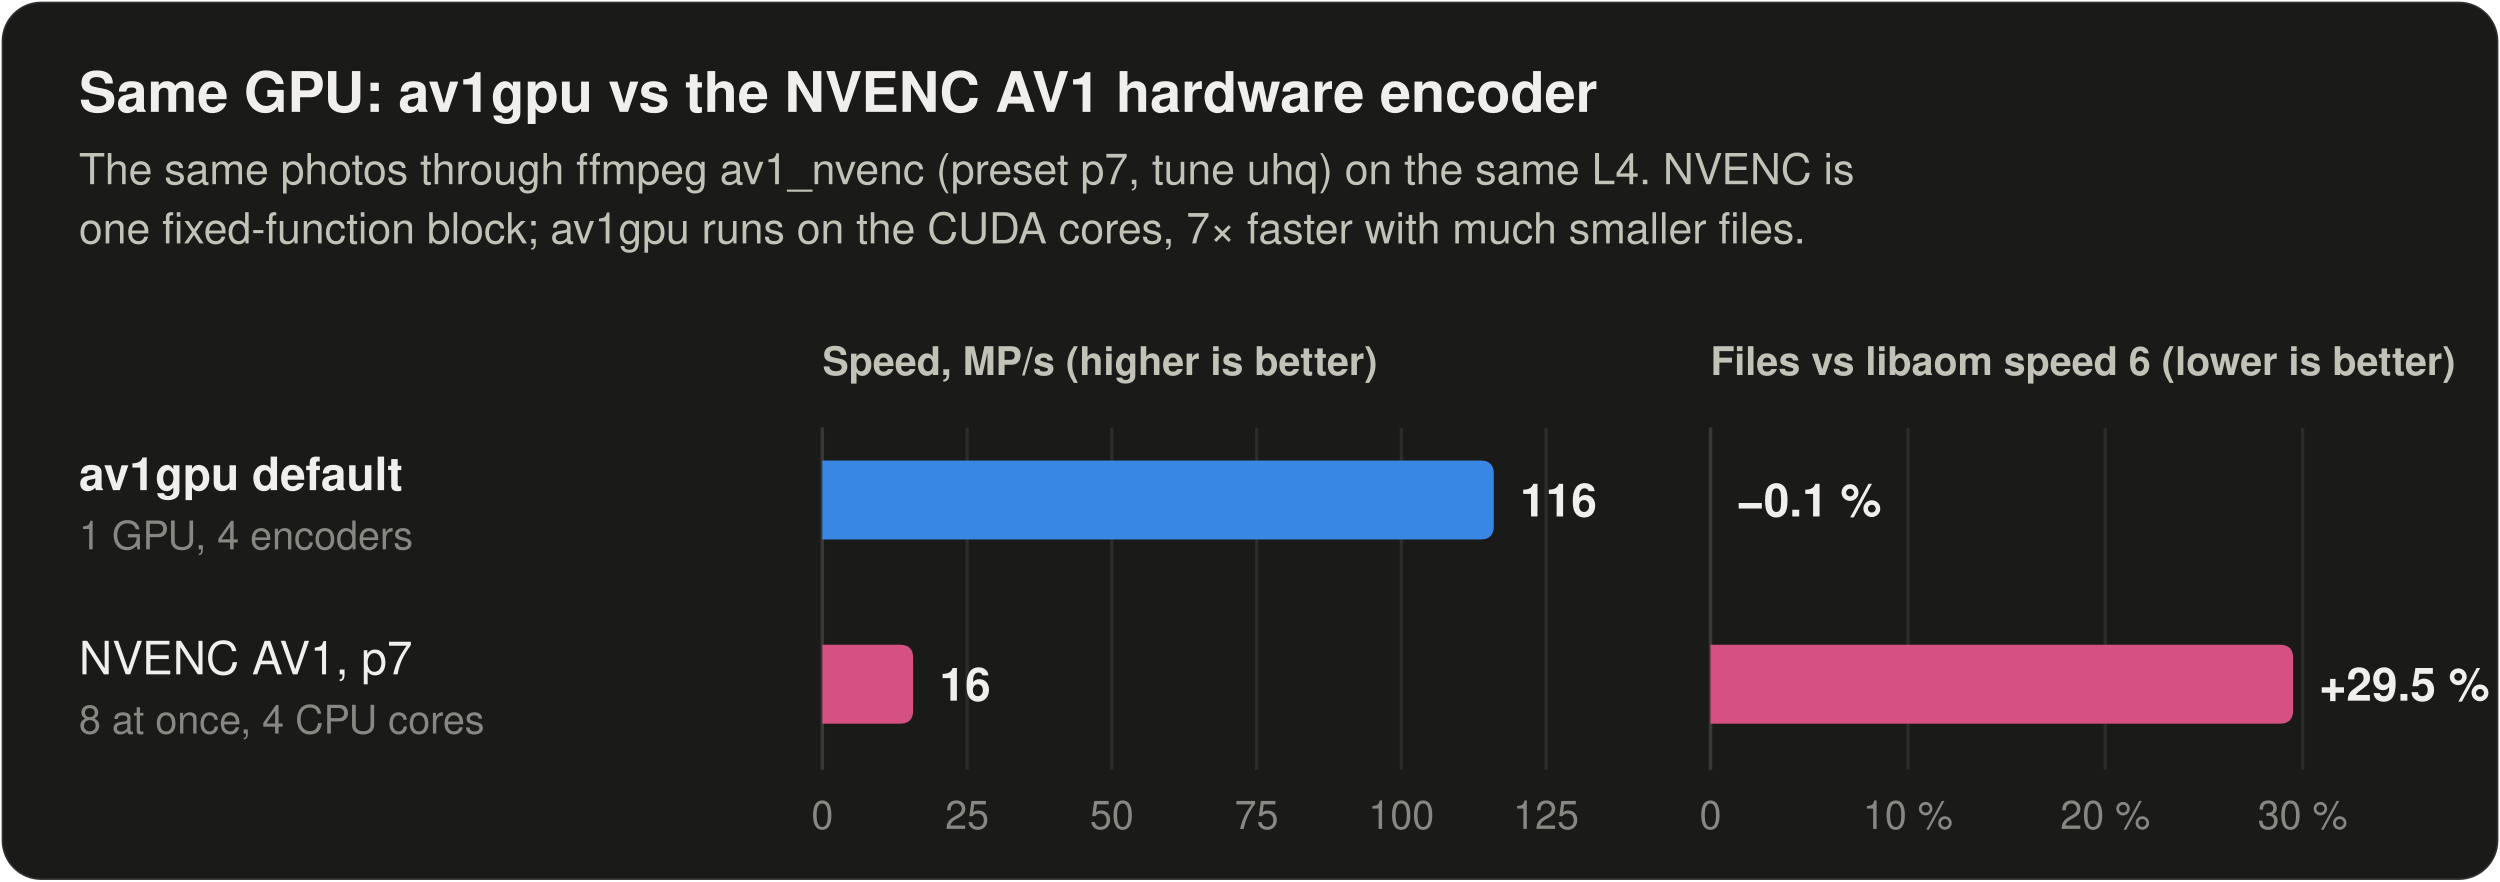
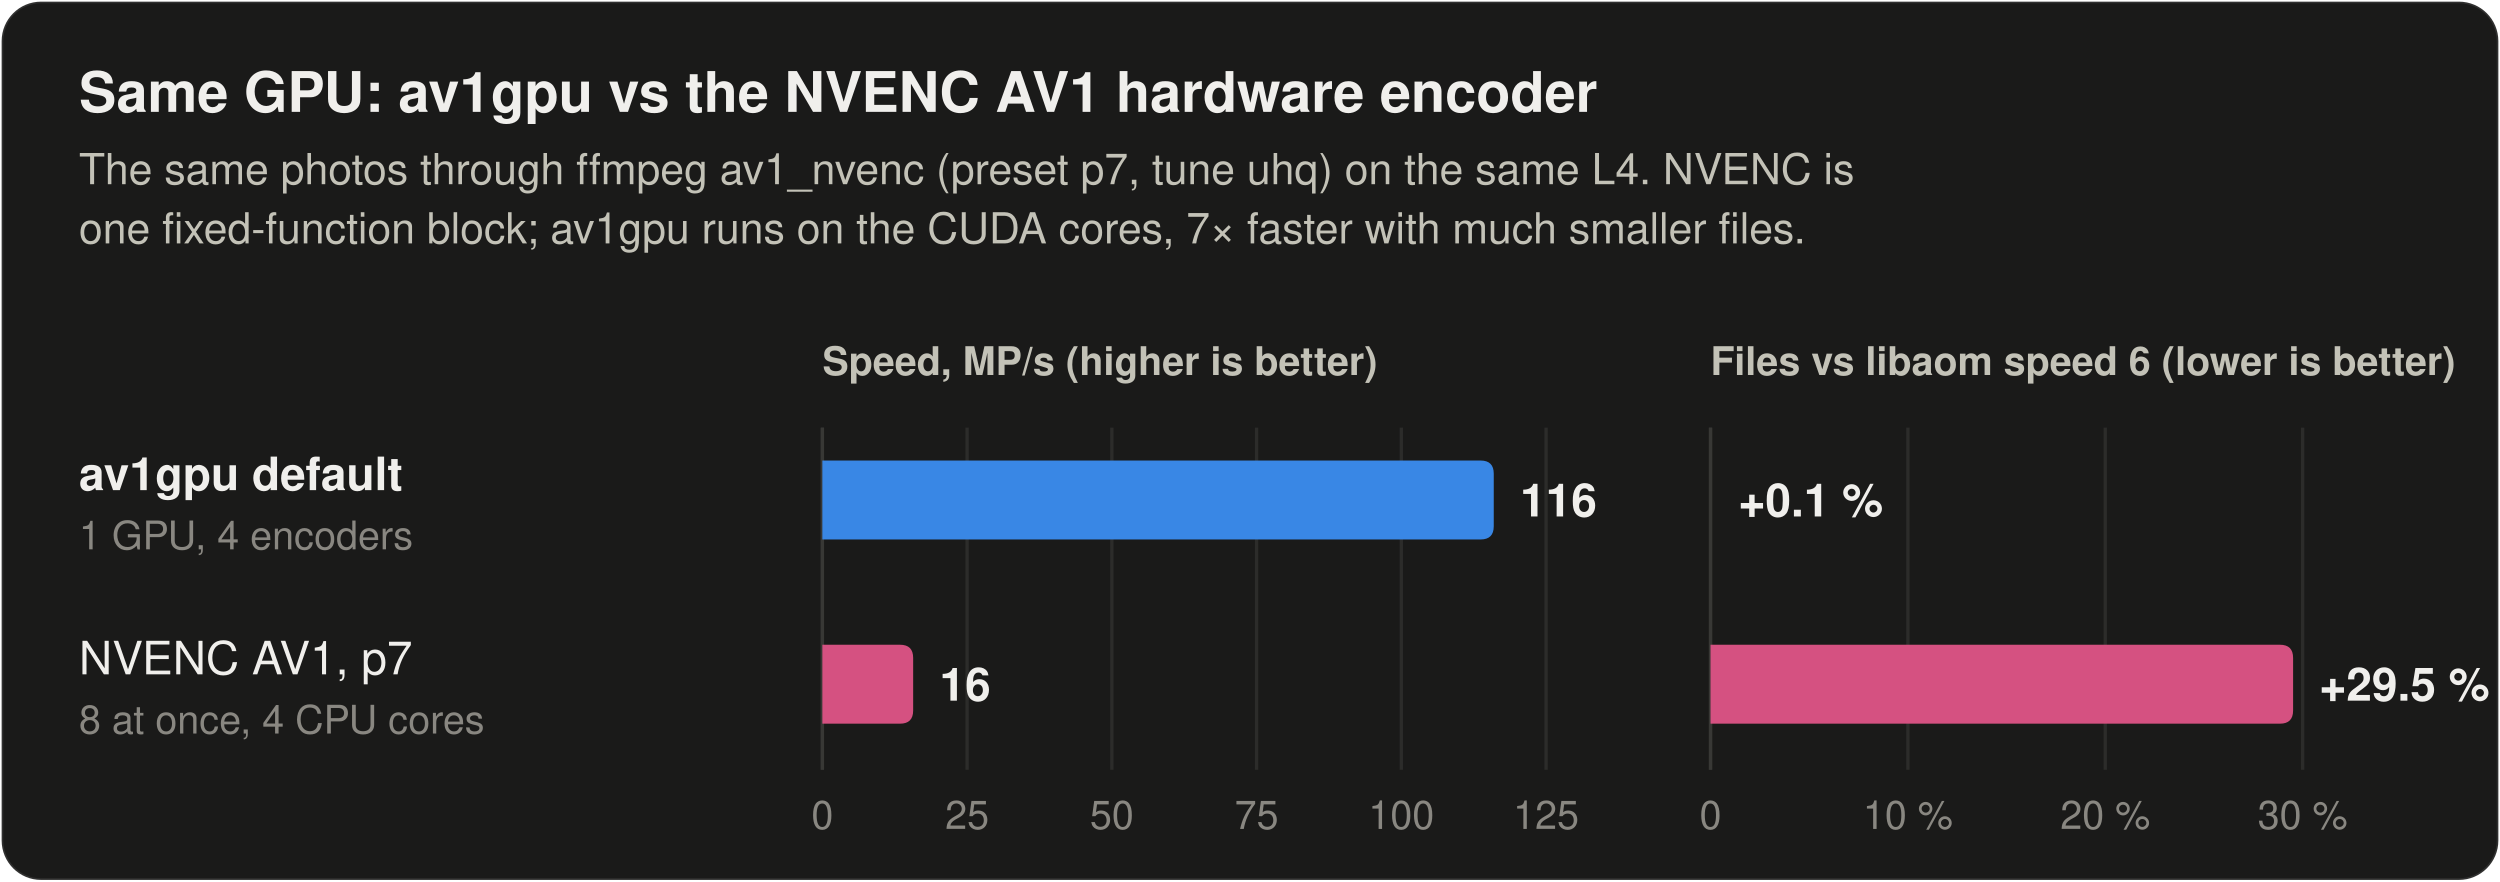
<svg xmlns="http://www.w3.org/2000/svg" width="760" height="268" viewBox="0 0 760 268" font-family="system-ui,-apple-system,'Segoe UI',Helvetica,Arial,sans-serif" role="img" aria-label="Same GPU: av1gpu vs the NVENC AV1 hardware encoder">
  <rect x="0.5" y="0.5" width="759" height="267" rx="12" fill="#1a1a19" stroke="rgba(255,255,255,0.10)" />
  <text x="24.0" y="34.0" font-size="17" fill="#f0efec" text-anchor="start" font-weight="600">Same GPU: av1gpu vs the NVENC AV1 hardware encoder</text>
  <text x="24.0" y="56.0" font-size="13" fill="#c3c2b7" text-anchor="start" font-weight="400">The same photos through ffmpeg av1_nvenc (preset p7, tune uhq) on the same L4. NVENC is</text>
  <text x="24.0" y="74.0" font-size="13" fill="#c3c2b7" text-anchor="start" font-weight="400">one fixed-function block; av1gpu runs on the CUDA cores, 7× faster with much smaller files.</text>
  <text x="250.0" y="114.0" font-size="12" fill="#c3c2b7" text-anchor="start" font-weight="600">Speed, MP/s  (higher is better)</text>
  <line x1="250.0" y1="130.0" x2="250.0" y2="234.0" stroke="#2c2c2a" stroke-width="1" />
  <text x="250.0" y="252.0" font-size="12" fill="#898781" text-anchor="middle" font-weight="400">0</text>
  <line x1="294.0" y1="130.0" x2="294.0" y2="234.0" stroke="#2c2c2a" stroke-width="1" />
  <text x="294.0" y="252.0" font-size="12" fill="#898781" text-anchor="middle" font-weight="400">25</text>
  <line x1="338.0" y1="130.0" x2="338.0" y2="234.0" stroke="#2c2c2a" stroke-width="1" />
  <text x="338.0" y="252.0" font-size="12" fill="#898781" text-anchor="middle" font-weight="400">50</text>
  <line x1="382.0" y1="130.0" x2="382.0" y2="234.0" stroke="#2c2c2a" stroke-width="1" />
  <text x="382.0" y="252.0" font-size="12" fill="#898781" text-anchor="middle" font-weight="400">75</text>
  <line x1="426.0" y1="130.0" x2="426.0" y2="234.0" stroke="#2c2c2a" stroke-width="1" />
  <text x="426.0" y="252.0" font-size="12" fill="#898781" text-anchor="middle" font-weight="400">100</text>
  <line x1="470.0" y1="130.0" x2="470.0" y2="234.0" stroke="#2c2c2a" stroke-width="1" />
  <text x="470.0" y="252.0" font-size="12" fill="#898781" text-anchor="middle" font-weight="400">125</text>
  <line x1="250.0" y1="130.0" x2="250.0" y2="234.0" stroke="#383835" stroke-width="1" />
  <text x="520.0" y="114.0" font-size="12" fill="#c3c2b7" text-anchor="start" font-weight="600">Files vs libaom speed 6  (lower is better)</text>
  <line x1="520.0" y1="130.0" x2="520.0" y2="234.0" stroke="#2c2c2a" stroke-width="1" />
  <text x="520.0" y="252.0" font-size="12" fill="#898781" text-anchor="middle" font-weight="400">0</text>
  <line x1="580.0" y1="130.0" x2="580.0" y2="234.0" stroke="#2c2c2a" stroke-width="1" />
  <text x="580.0" y="252.0" font-size="12" fill="#898781" text-anchor="middle" font-weight="400">10 %</text>
  <line x1="640.0" y1="130.0" x2="640.0" y2="234.0" stroke="#2c2c2a" stroke-width="1" />
  <text x="640.0" y="252.0" font-size="12" fill="#898781" text-anchor="middle" font-weight="400">20 %</text>
  <line x1="700.0" y1="130.0" x2="700.0" y2="234.0" stroke="#2c2c2a" stroke-width="1" />
  <text x="700.0" y="252.0" font-size="12" fill="#898781" text-anchor="middle" font-weight="400">30 %</text>
  <line x1="520.0" y1="130.0" x2="520.0" y2="234.0" stroke="#383835" stroke-width="1" />
  <text x="24.0" y="149.0" font-size="14" fill="#f0efec" text-anchor="start" font-weight="600">av1gpu default</text>
  <text x="24.0" y="167.0" font-size="12" fill="#898781" text-anchor="start" font-weight="400">1 GPU, 4 encoders</text>
  <path d="M250.0,140.0 H450.1 Q454.1,140.0 454.1,144.0 V160.0 Q454.1,164.0 450.1,164.0 H250.0 Z" fill="#3987e5" />
  <text x="462.1" y="157.0" font-size="14" fill="#f0efec" text-anchor="start" font-weight="600">116</text>
-   <text x="528.0" y="157.0" font-size="14" fill="#f0efec" text-anchor="start" font-weight="600">−0.1 %</text>
+   <text x="528.5" y="157.0" font-size="14" fill="#f0efec" text-anchor="start" font-weight="600">+0.1 %</text>
  <text x="24.0" y="205.0" font-size="14" fill="#f0efec" text-anchor="start" font-weight="400">NVENC AV1, p7</text>
  <text x="24.0" y="223.0" font-size="12" fill="#898781" text-anchor="start" font-weight="400">8 at once, 4 CPU cores</text>
  <path d="M250.0,196.0 H273.6 Q277.6,196.0 277.6,200.0 V216.0 Q277.6,220.0 273.6,220.0 H250.0 Z" fill="#d55181" />
  <text x="285.6" y="213.0" font-size="14" fill="#f0efec" text-anchor="start" font-weight="600">16</text>
  <path d="M520.0,196.0 H693.1 Q697.1,196.0 697.1,200.0 V216.0 Q697.1,220.0 693.1,220.0 H520.0 Z" fill="#d55181" />
  <text x="705.1" y="213.0" font-size="14" fill="#f0efec" text-anchor="start" font-weight="600">+29.5 %</text>
</svg>
